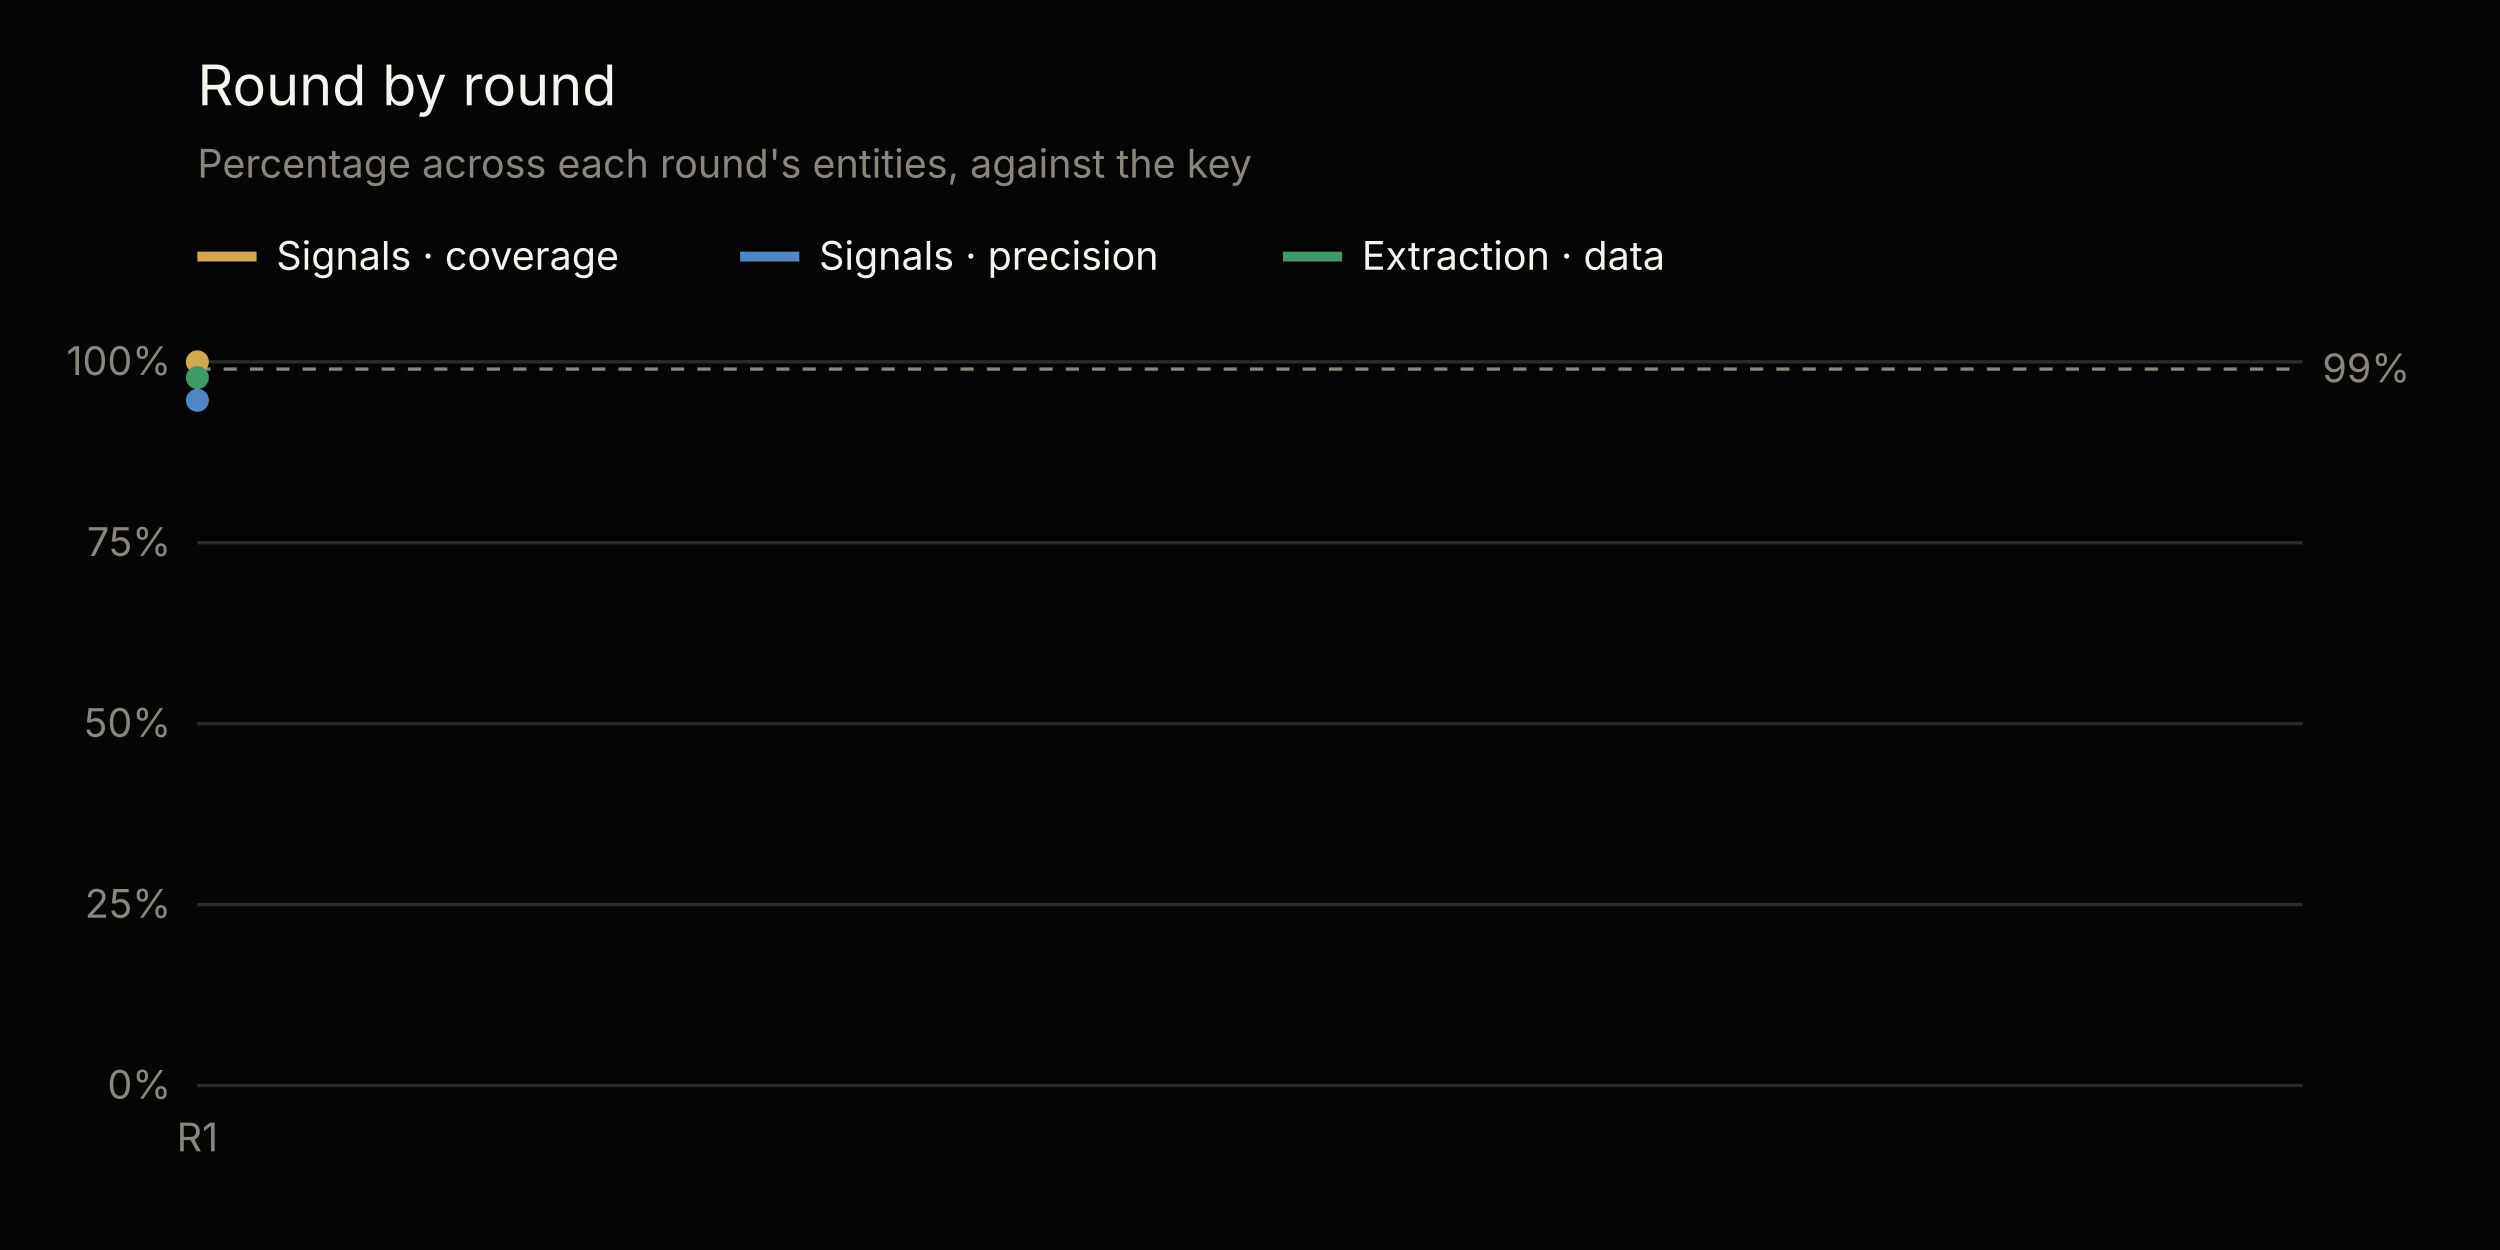
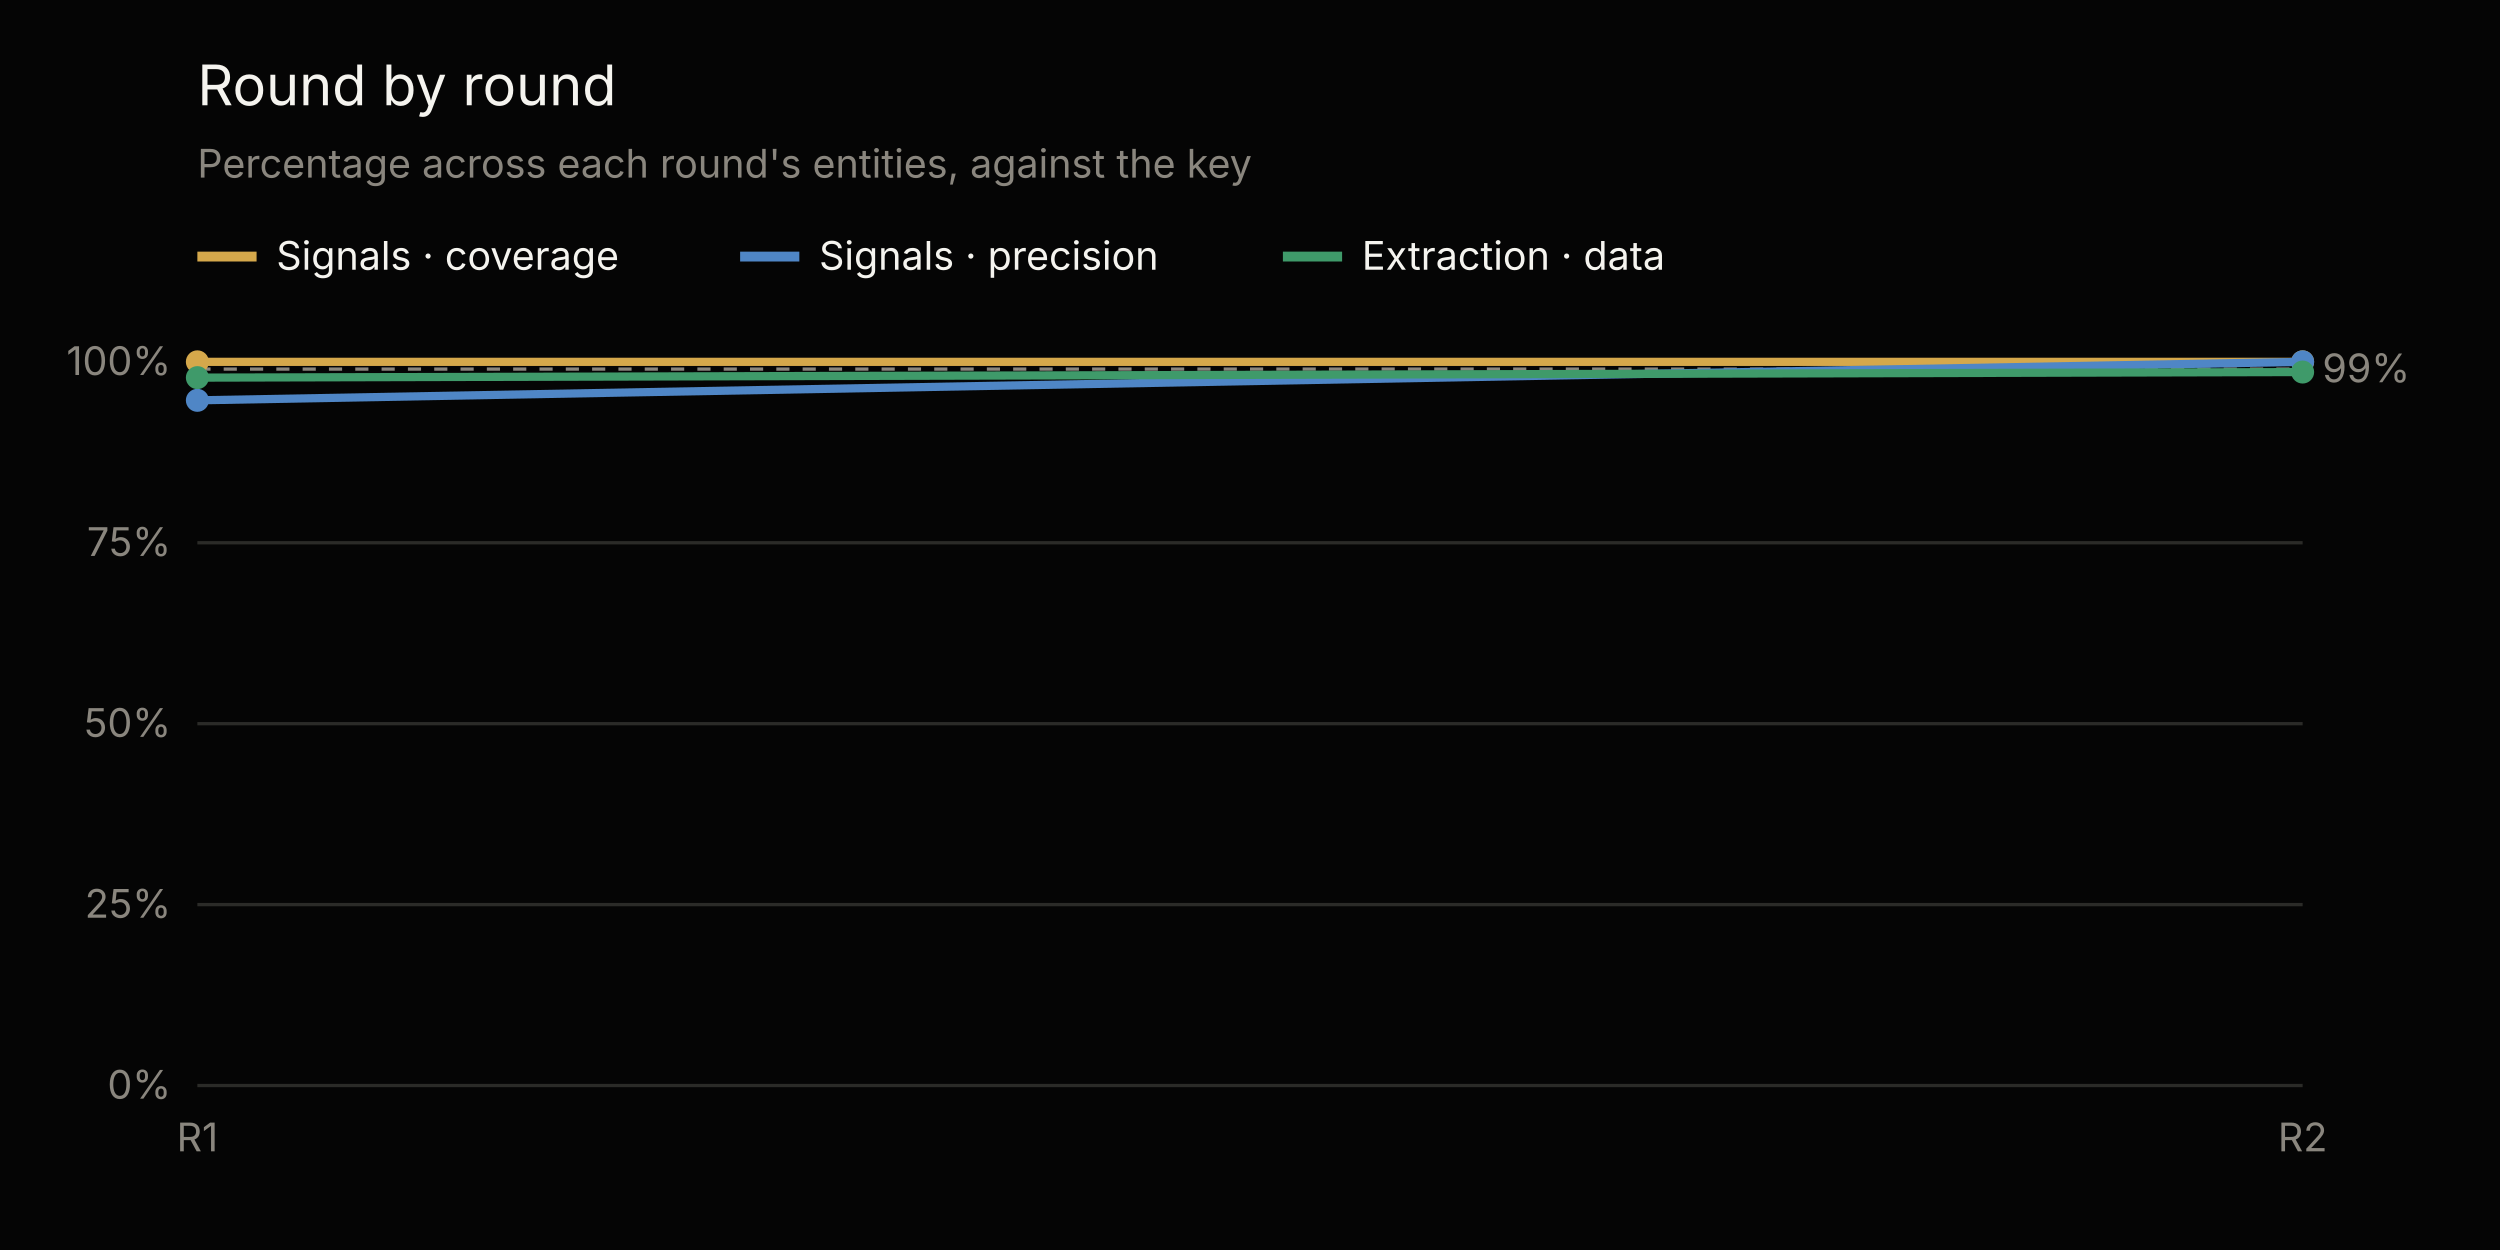
<svg xmlns="http://www.w3.org/2000/svg" viewBox="0 0 760 380" font-family="Inter, Arial, sans-serif" font-size="12">
  <rect width="760" height="380" fill="#050505" />
  <text x="60" y="32" font-size="17" fill="#f5f4ef">Round by round</text>
  <text x="60" y="54" fill="#8a867e">Percentage across each round's entities, against the key</text>
  <line x1="60" x2="78" y1="78" y2="78" stroke="#d5a84b" stroke-width="3" />
  <text x="84" y="82" fill="#f5f4ef">Signals · coverage</text>
  <line x1="225" x2="243" y1="78" y2="78" stroke="#4f86c6" stroke-width="3" />
  <text x="249" y="82" fill="#f5f4ef">Signals · precision</text>
  <line x1="390" x2="408" y1="78" y2="78" stroke="#3f9a6a" stroke-width="3" />
  <text x="414" y="82" fill="#f5f4ef">Extraction · data</text>
  <line x1="60" x2="700" y1="330.0" y2="330.0" stroke="#2b2b28" />
  <text x="52" y="334.0" text-anchor="end" fill="#8a867e">0%</text>
  <line x1="60" x2="700" y1="275.0" y2="275.0" stroke="#2b2b28" />
  <text x="52" y="279.0" text-anchor="end" fill="#8a867e">25%</text>
  <line x1="60" x2="700" y1="220.0" y2="220.0" stroke="#2b2b28" />
  <text x="52" y="224.0" text-anchor="end" fill="#8a867e">50%</text>
  <line x1="60" x2="700" y1="165.0" y2="165.0" stroke="#2b2b28" />
  <text x="52" y="169.0" text-anchor="end" fill="#8a867e">75%</text>
  <line x1="60" x2="700" y1="110.0" y2="110.0" stroke="#2b2b28" />
  <text x="52" y="114.0" text-anchor="end" fill="#8a867e">100%</text>
  <line x1="60" x2="700" y1="112.2" y2="112.2" stroke="#8a867e" stroke-dasharray="4 4" />
  <text x="706" y="116.2" fill="#8a867e">99%</text>
  <text x="60.0" y="350" text-anchor="middle" fill="#8a867e">R1</text>
-   <path d="M60.0,110.0" fill="none" stroke="#d5a84b" stroke-width="2.5" />
+   <text x="700.0" y="350" text-anchor="middle" fill="#8a867e">R2</text>
+   <path d="M60.0,110.0 L700.0,110.0" fill="none" stroke="#d5a84b" stroke-width="2.5" />
  <circle cx="60.0" cy="110.0" r="3.5" fill="#d5a84b" />
-   <path d="M60.0,121.7" fill="none" stroke="#4f86c6" stroke-width="2.5" />
+   <circle cx="700.0" cy="110.0" r="3.5" fill="#d5a84b" />
+   <path d="M60.0,121.7 L700.0,110.0" fill="none" stroke="#4f86c6" stroke-width="2.5" />
  <circle cx="60.0" cy="121.7" r="3.5" fill="#4f86c6" />
-   <path d="M60.0,114.8" fill="none" stroke="#3f9a6a" stroke-width="2.5" />
+   <circle cx="700.0" cy="110.0" r="3.5" fill="#4f86c6" />
+   <path d="M60.0,114.8 L700.0,113.1" fill="none" stroke="#3f9a6a" stroke-width="2.5" />
  <circle cx="60.0" cy="114.8" r="3.5" fill="#3f9a6a" />
+   <circle cx="700.0" cy="113.1" r="3.5" fill="#3f9a6a" />
</svg>
